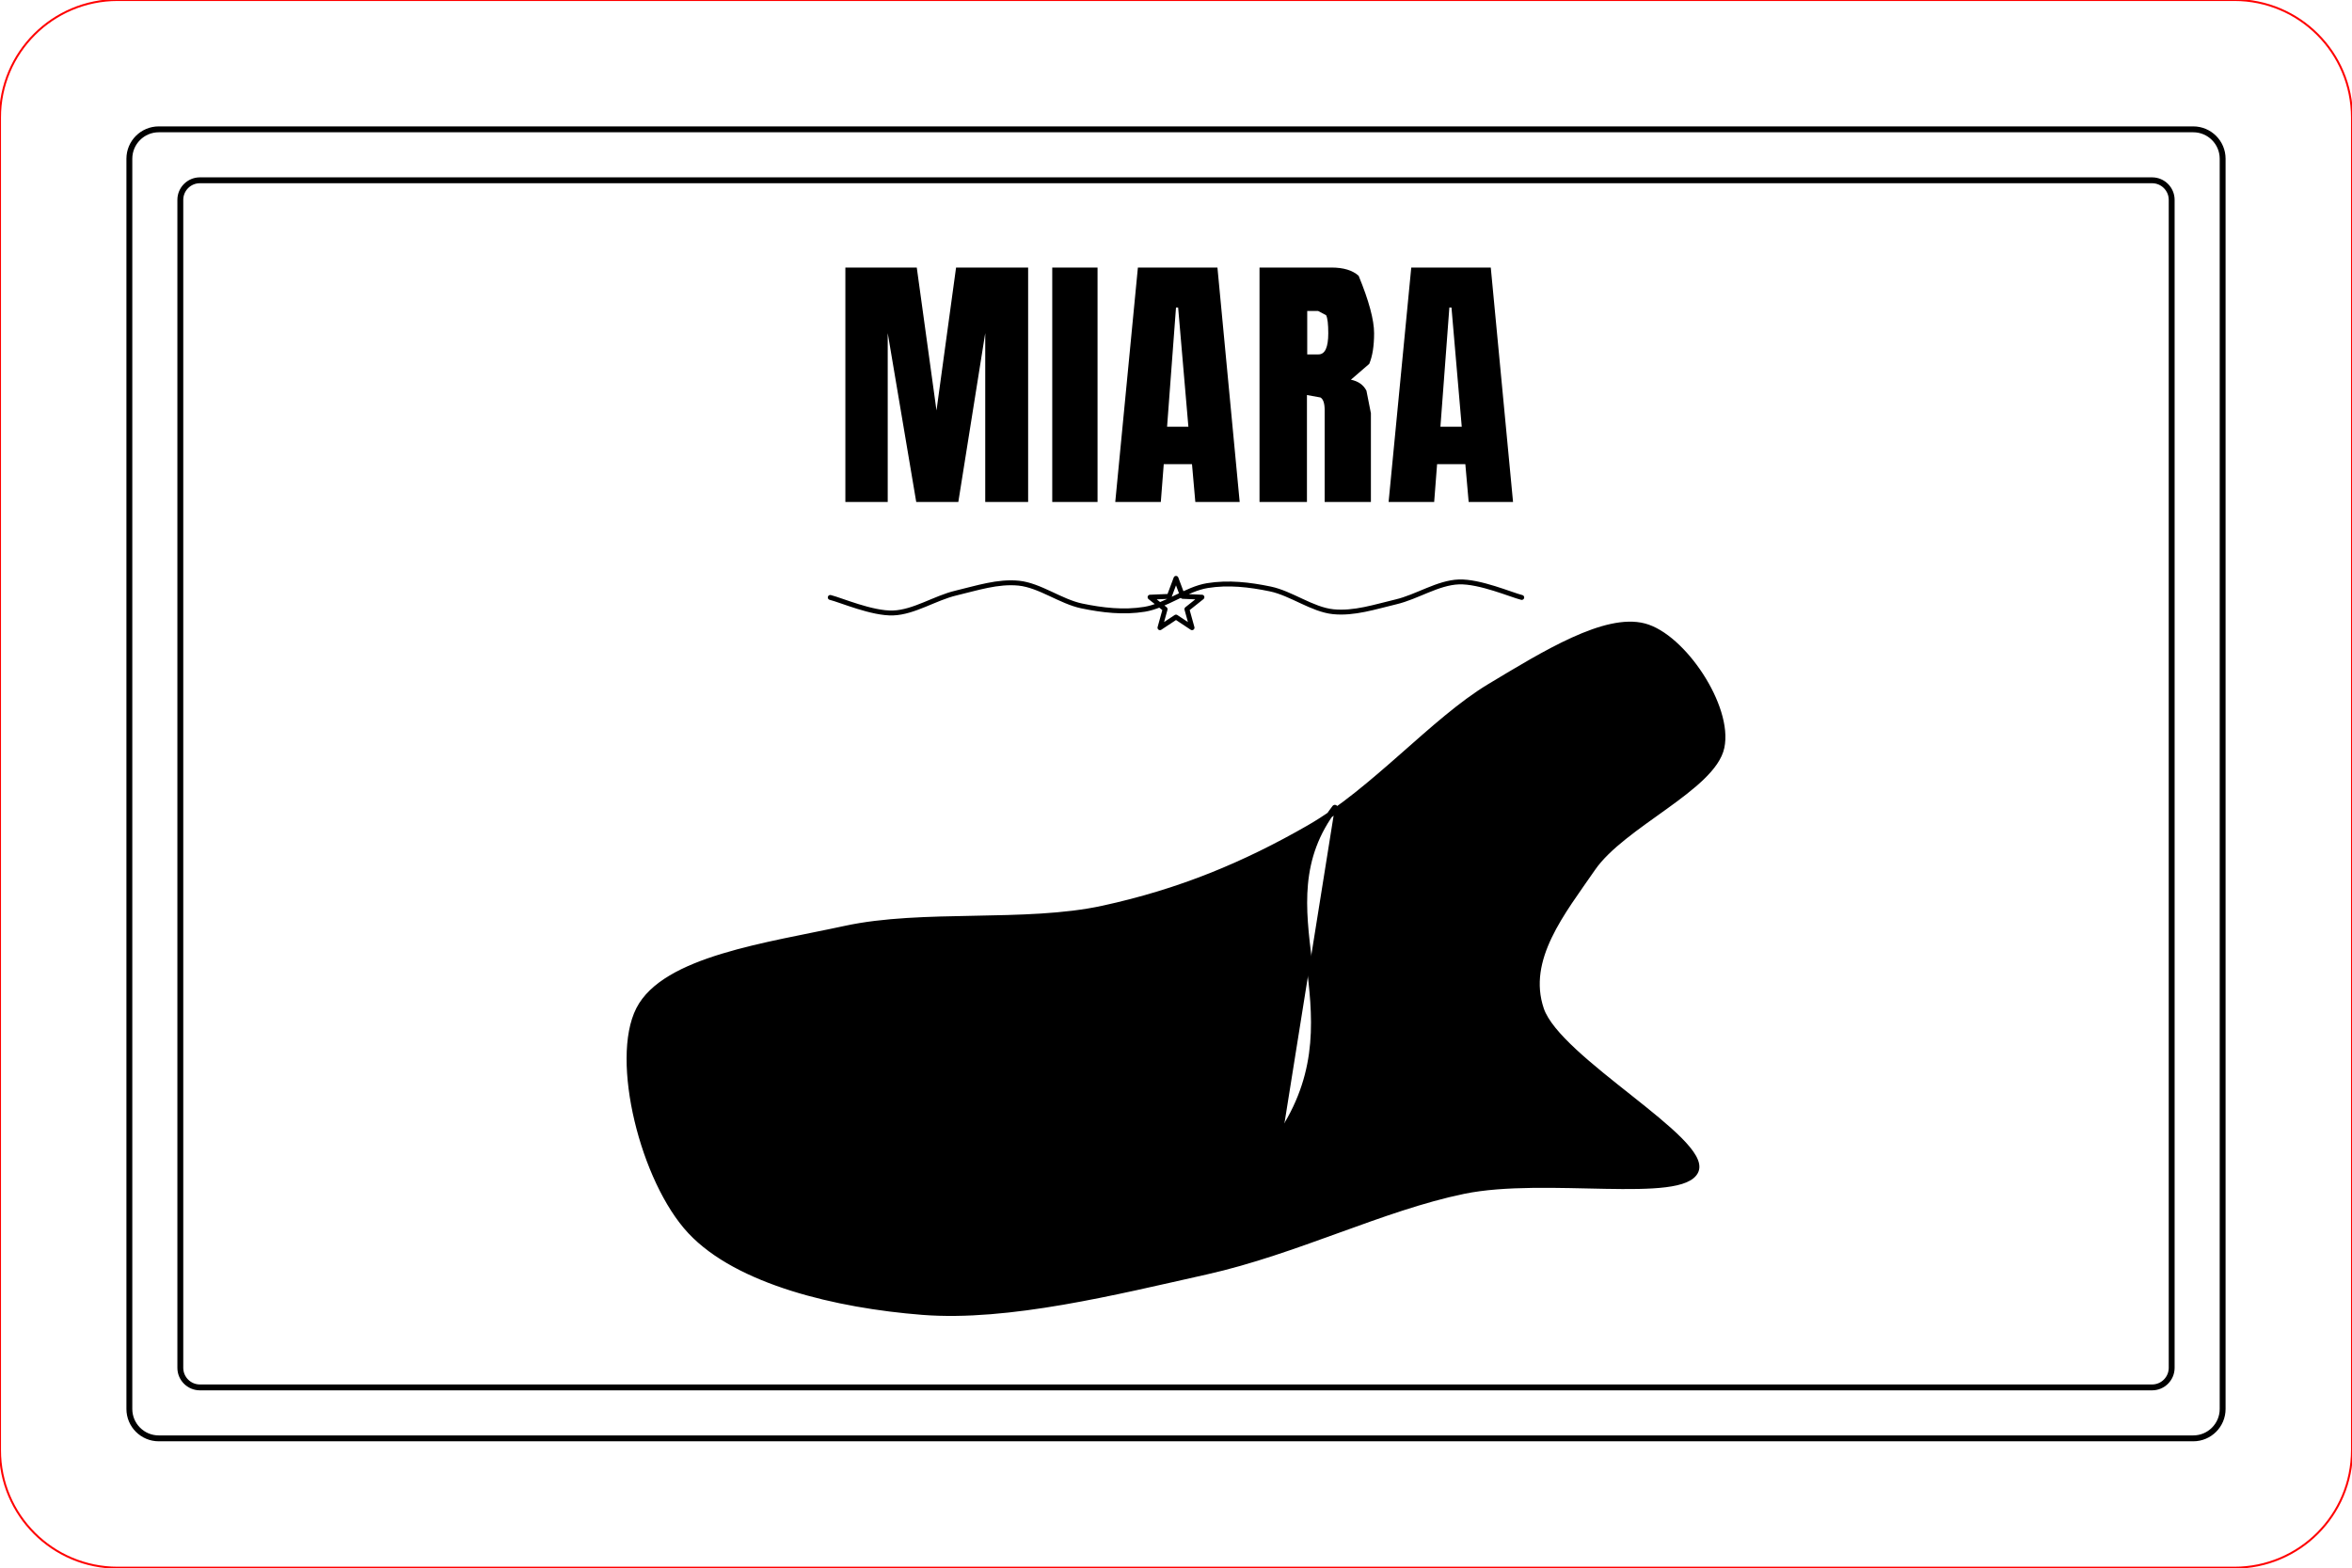
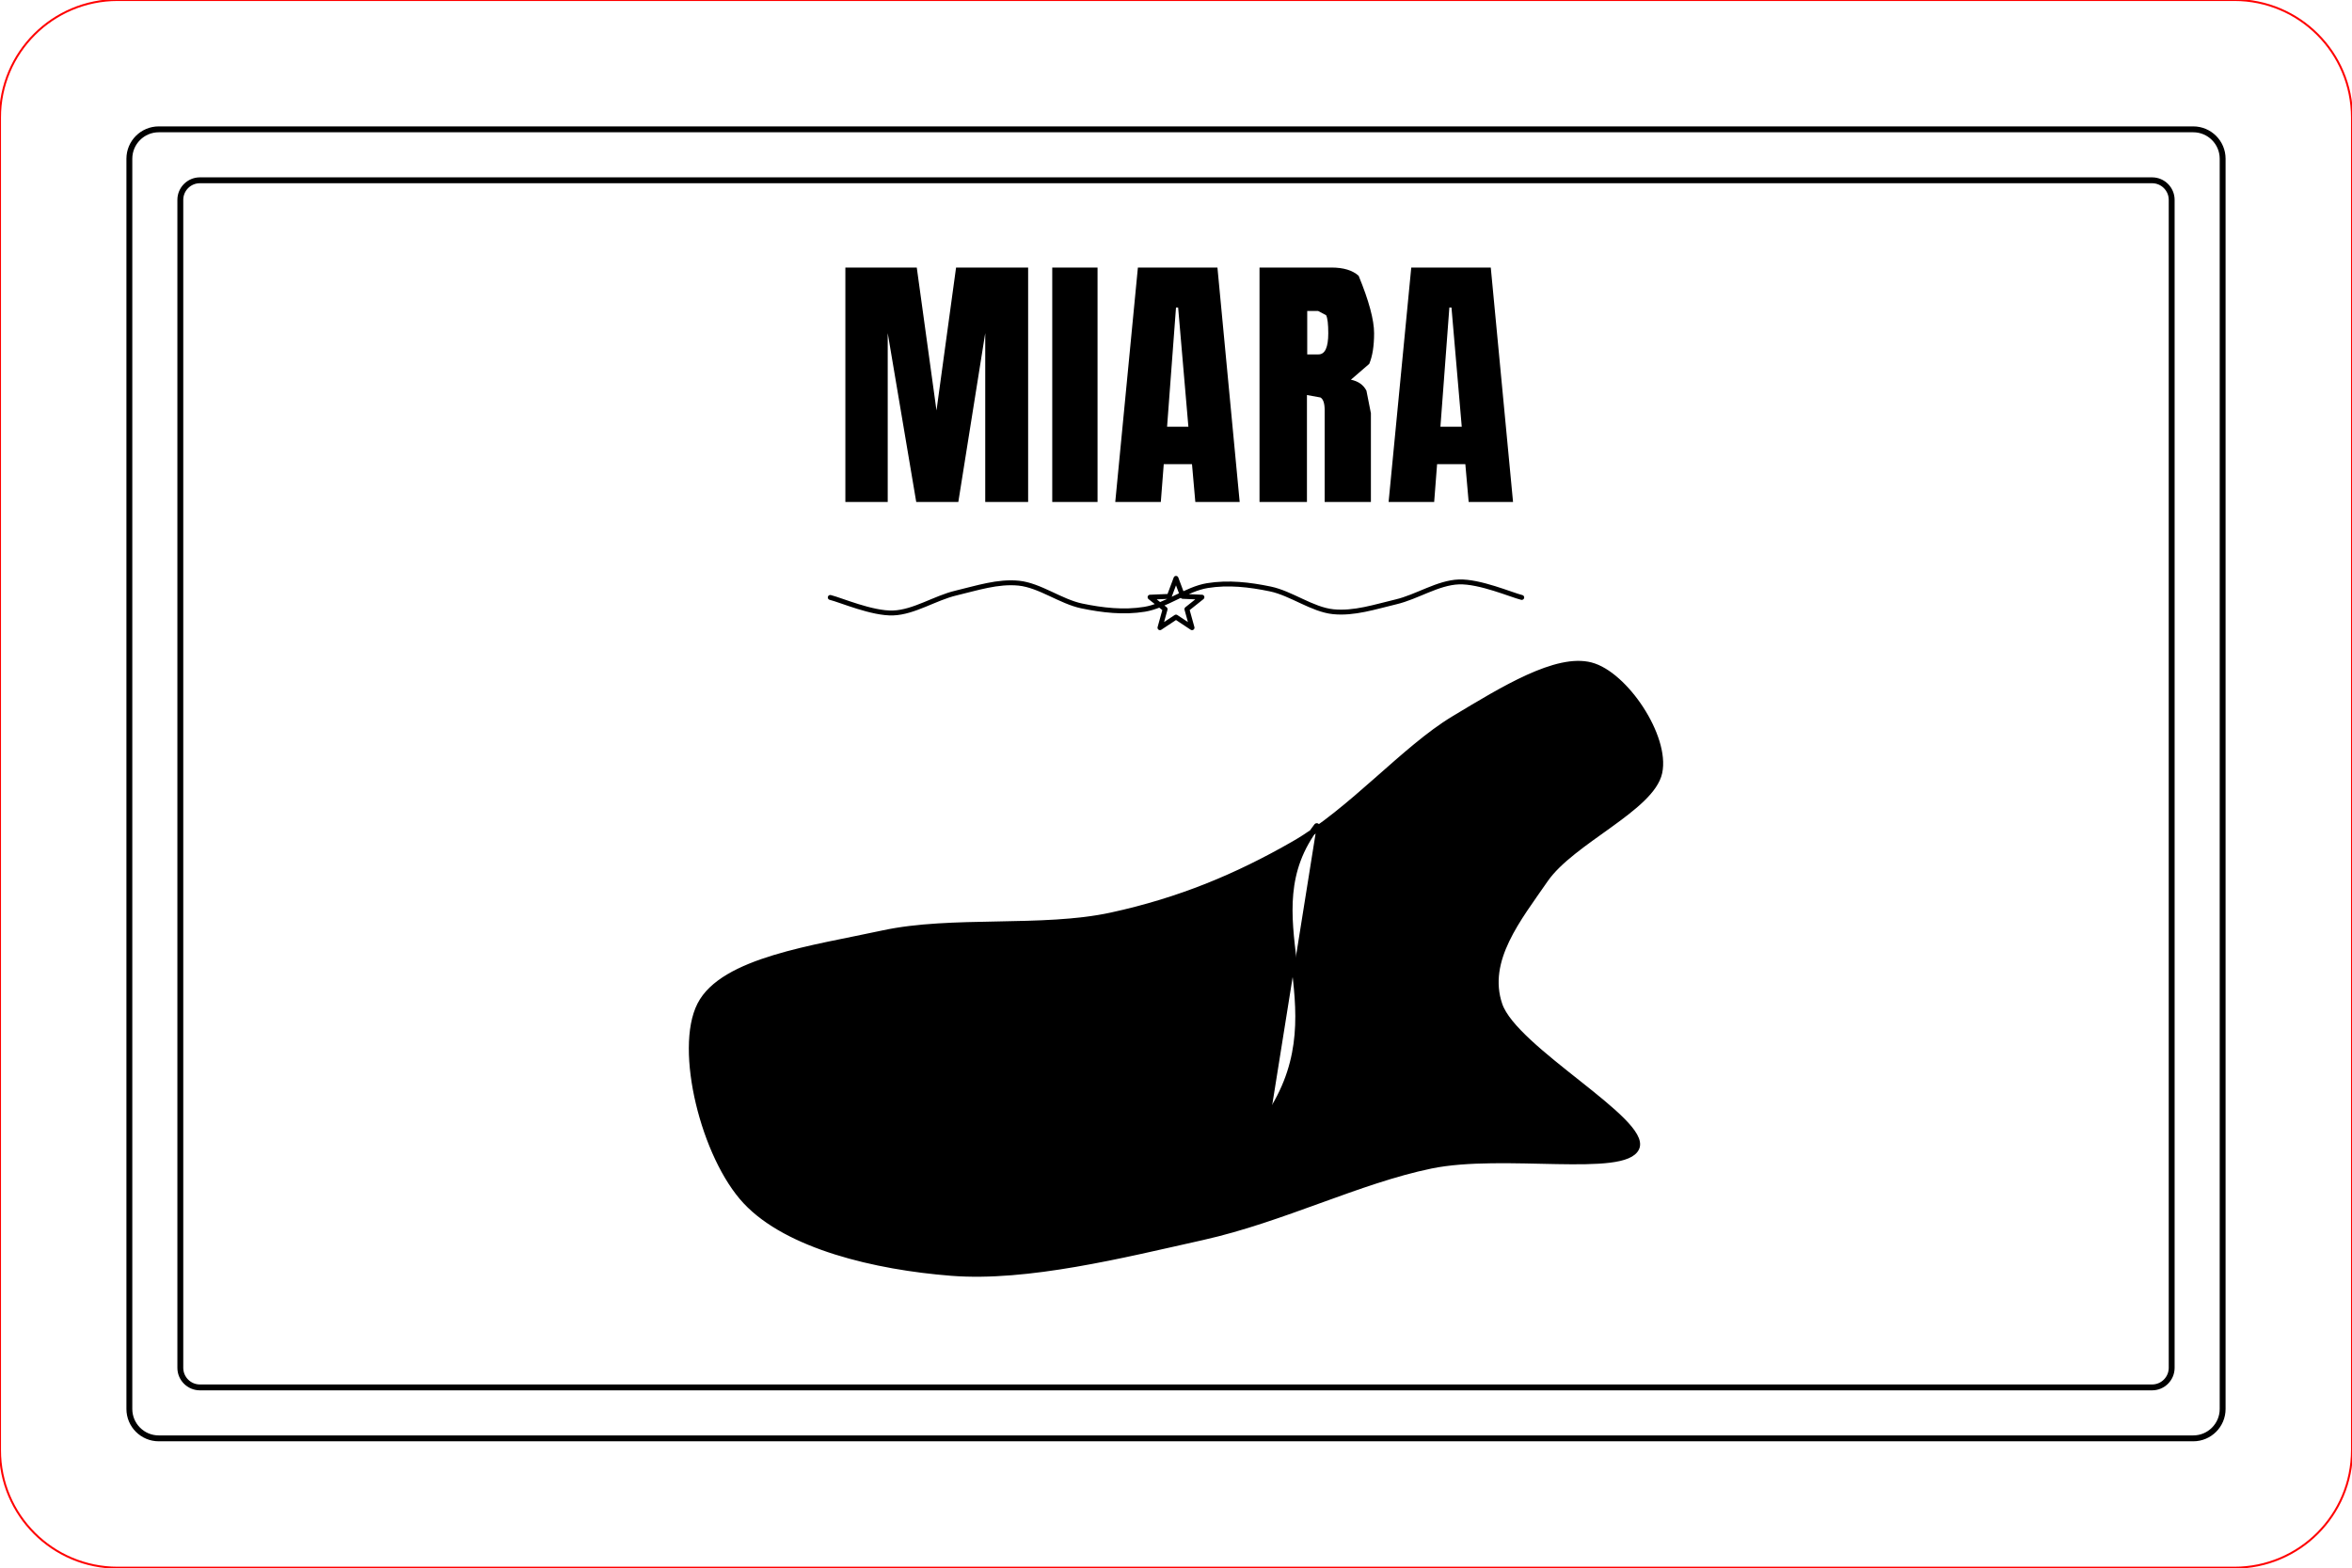
<svg xmlns="http://www.w3.org/2000/svg" width="120mm" height="80mm" viewBox="0 0 120 80" id="wojan-lasercraft" data-units="mm" data-project="Tabliczka — MIARA" data-machine="Dioda 10 W (GRBL)">
  <g id="CUT_OUTER" data-operation="Cięcie" data-color="#FF0000">
    <path d="M 6 0 L 114 0 C 117.314 0 120 2.686 120 6 L 120 74 C 120 77.314 117.314 80 114 80 L 6 80 C 2.686 80 0 77.314 0 74 L 0 6 C 0 2.686 2.686 0 6 0 Z" fill="none" stroke="#FF0000" stroke-width="0.1" stroke-linejoin="round" stroke-linecap="round" id="cut_outer" />
  </g>
  <g id="ENGRAVE_VECTOR" data-operation="Grawer" data-color="#000000">
    <path d="M 8.1 6.6 L 111.9 6.6 C 112.728 6.6 113.4 7.272 113.4 8.1 L 113.4 71.9 C 113.4 72.728 112.728 73.4 111.9 73.4 L 8.1 73.4 C 7.272 73.4 6.6 72.728 6.6 71.9 L 6.6 8.1 C 6.6 7.272 7.272 6.6 8.1 6.6 Z M 10.2 9.2 L 109.8 9.2 C 110.352 9.2 110.8 9.648 110.8 10.2 L 110.8 69.8 C 110.8 70.352 110.352 70.8 109.8 70.8 L 10.2 70.8 C 9.648 70.8 9.2 70.352 9.2 69.8 L 9.2 10.2 C 9.2 9.648 9.648 9.2 10.2 9.2 Z" fill="none" stroke="#000000" stroke-width="0.3" stroke-linejoin="round" stroke-linecap="round" id="p1" />
-     <path d="M 35.232 62.832 C 32.821 60.26 31.287 54.085 32.602 51.513 C 33.917 48.94 39.176 48.254 43.121 47.396 C 47.066 46.539 52.326 47.225 56.271 46.367 C 60.215 45.51 63.503 44.138 66.79 42.251 C 70.077 40.364 73.146 36.762 75.995 35.047 C 78.844 33.332 81.912 31.446 83.884 31.96 C 85.857 32.475 88.267 36.076 87.829 38.135 C 87.391 40.193 82.788 42.079 81.254 44.309 C 79.72 46.539 77.748 48.94 78.624 51.513 C 79.501 54.085 87.172 58.202 86.514 59.745 C 85.857 61.289 78.844 59.917 74.68 60.774 C 70.516 61.632 66.133 63.862 61.53 64.891 C 56.928 65.92 51.449 67.292 47.066 66.949 C 42.683 66.606 37.642 65.405 35.232 62.832 Z M 68.105 41.222 C 64.16 46.367 69.42 51.513 65.475 57.687" fill="none" stroke="#000000" stroke-width="0.3" stroke-linejoin="round" stroke-linecap="round" id="p3" />
+     <path d="M 38.053 61.307 C 35.916 59.027 34.557 53.556 35.722 51.277 C 36.887 48.997 41.548 48.389 45.044 47.629 C 48.539 46.869 53.2 47.477 56.695 46.717 C 60.191 45.957 63.104 44.741 66.017 43.07 C 68.93 41.398 71.648 38.206 74.173 36.687 C 76.697 35.167 79.416 33.495 81.164 33.951 C 82.912 34.407 85.048 37.598 84.659 39.422 C 84.271 41.246 80.193 42.918 78.834 44.893 C 77.474 46.869 75.726 48.997 76.503 51.277 C 77.28 53.556 84.077 57.204 83.494 58.572 C 82.912 59.939 76.697 58.723 73.008 59.483 C 69.318 60.243 65.434 62.219 61.356 63.131 C 57.278 64.043 52.423 65.259 48.539 64.955 C 44.655 64.651 40.189 63.587 38.053 61.307 Z M 67.182 42.158 C 63.686 46.717 68.347 51.277 64.852 56.748" fill="none" stroke="#000000" stroke-width="0.3" stroke-linejoin="round" stroke-linecap="round" id="p3" />
    <path d="M 42.36 30.488 C 42.895 30.62 44.498 31.317 45.567 31.28 C 46.636 31.242 47.705 30.516 48.775 30.263 C 49.844 30.009 50.913 29.651 51.982 29.76 C 53.051 29.87 54.12 30.698 55.189 30.921 C 56.258 31.143 57.327 31.265 58.396 31.093 C 59.465 30.92 60.535 30.056 61.604 29.883 C 62.673 29.711 63.742 29.833 64.811 30.055 C 65.88 30.278 66.949 31.106 68.018 31.216 C 69.087 31.325 70.156 30.967 71.225 30.713 C 72.295 30.46 73.364 29.734 74.433 29.696 C 75.502 29.659 77.105 30.356 77.64 30.488 M 60 29.514 L 60.344 30.433 L 61.324 30.475 L 60.556 31.086 L 60.818 32.032 L 60 31.49 L 59.182 32.032 L 59.444 31.086 L 58.676 30.475 L 59.656 30.433 Z" fill="none" stroke="#000000" stroke-width="0.25" stroke-linejoin="round" stroke-linecap="round" id="p4" />
  </g>
  <g id="ENGRAVE_FILL" data-operation="Grawer" data-color="#000000">
    <path d="M 43.131 25.616 L 43.131 13.653 L 46.774 13.653 L 47.78 20.947 L 48.779 13.653 L 52.456 13.653 L 52.456 25.616 L 50.267 25.616 L 50.267 16.998 L 48.894 25.616 L 46.747 25.616 L 45.292 16.998 L 45.292 25.616 Z M 53.686 25.616 L 53.686 13.653 L 55.997 13.653 L 55.997 25.616 Z M 56.901 25.616 L 58.056 13.653 L 62.114 13.653 L 63.249 25.616 L 60.986 25.616 L 60.816 23.686 L 59.375 23.686 L 59.225 25.616 Z M 59.545 21.776 L 60.632 21.776 L 60.109 15.693 L 60 15.693 Z M 64.261 25.616 L 64.261 13.653 L 67.932 13.653 Q 68.849 13.653 69.318 14.072 Q 70.107 15.992 70.107 17.004 Q 70.107 17.983 69.859 18.568 L 68.924 19.376 Q 69.488 19.492 69.716 19.937 L 69.944 21.089 L 69.944 25.616 L 67.585 25.616 L 67.585 20.933 Q 67.585 20.41 67.371 20.284 L 66.681 20.158 L 66.681 25.616 Z M 66.695 18.085 L 67.272 18.085 Q 67.769 18.085 67.769 17.004 Q 67.769 16.304 67.66 16.087 L 67.252 15.869 L 66.695 15.869 Z M 70.847 25.616 L 72.003 13.653 L 76.06 13.653 L 77.196 25.616 L 74.932 25.616 L 74.762 23.686 L 73.321 23.686 L 73.172 25.616 Z M 73.491 21.776 L 74.579 21.776 L 74.055 15.693 L 73.947 15.693 Z" fill="#000000" fill-rule="evenodd" stroke="none" id="t1" />
-     <path d="M 35.232 62.832 C 32.821 60.26 31.287 54.085 32.602 51.513 C 33.917 48.94 39.176 48.254 43.121 47.396 C 47.066 46.539 52.326 47.225 56.271 46.367 C 60.215 45.51 63.503 44.138 66.79 42.251 C 70.077 40.364 73.146 36.762 75.995 35.047 C 78.844 33.332 81.912 31.446 83.884 31.96 C 85.857 32.475 88.267 36.076 87.829 38.135 C 87.391 40.193 82.788 42.079 81.254 44.309 C 79.72 46.539 77.748 48.94 78.624 51.513 C 79.501 54.085 87.172 58.202 86.514 59.745 C 85.857 61.289 78.844 59.917 74.68 60.774 C 70.516 61.632 66.133 63.862 61.53 64.891 C 56.928 65.92 51.449 67.292 47.066 66.949 C 42.683 66.606 37.642 65.405 35.232 62.832 Z M 68.105 41.222 C 64.16 46.367 69.42 51.513 65.475 57.687" fill="#000000" fill-rule="evenodd" stroke="none" id="p2" />
+     <path d="M 38.053 61.307 C 35.916 59.027 34.557 53.556 35.722 51.277 C 36.887 48.997 41.548 48.389 45.044 47.629 C 48.539 46.869 53.2 47.477 56.695 46.717 C 60.191 45.957 63.104 44.741 66.017 43.07 C 68.93 41.398 71.648 38.206 74.173 36.687 C 76.697 35.167 79.416 33.495 81.164 33.951 C 82.912 34.407 85.048 37.598 84.659 39.422 C 84.271 41.246 80.193 42.918 78.834 44.893 C 77.474 46.869 75.726 48.997 76.503 51.277 C 77.28 53.556 84.077 57.204 83.494 58.572 C 82.912 59.939 76.697 58.723 73.008 59.483 C 69.318 60.243 65.434 62.219 61.356 63.131 C 57.278 64.043 52.423 65.259 48.539 64.955 C 44.655 64.651 40.189 63.587 38.053 61.307 Z M 67.182 42.158 C 63.686 46.717 68.347 51.277 64.852 56.748" fill="#000000" fill-rule="evenodd" stroke="none" id="p2" />
  </g>
</svg>
